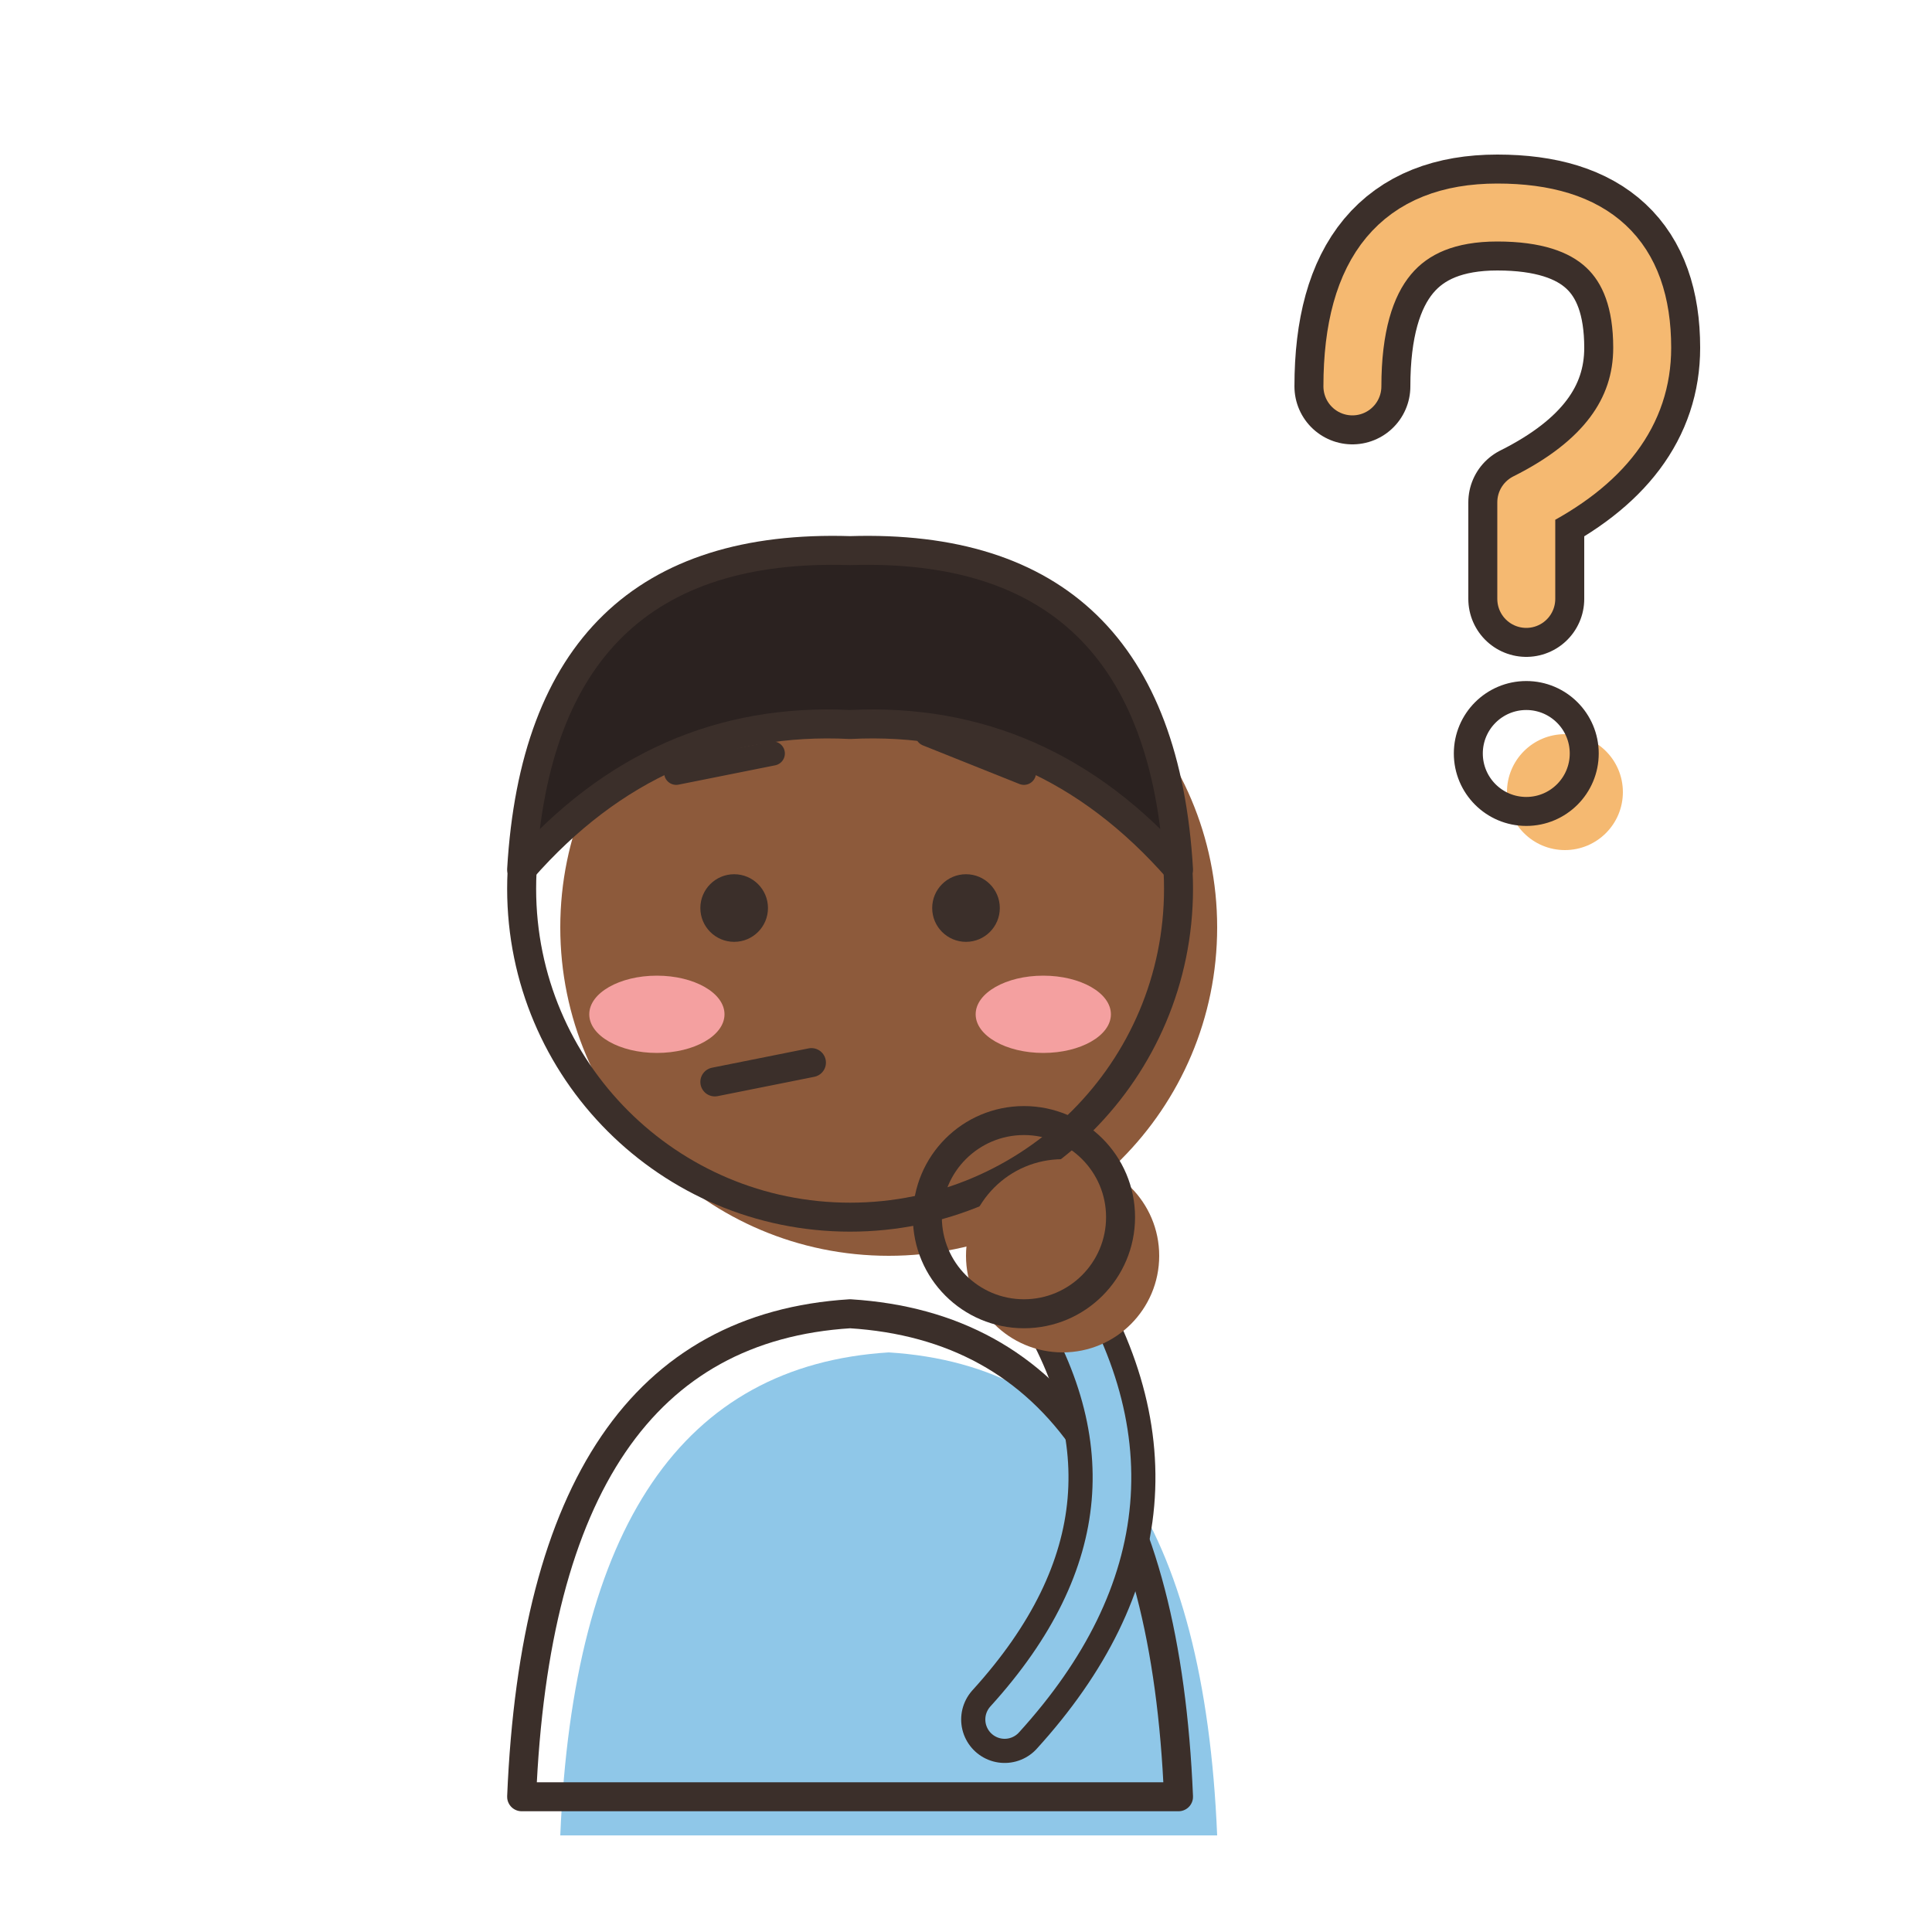
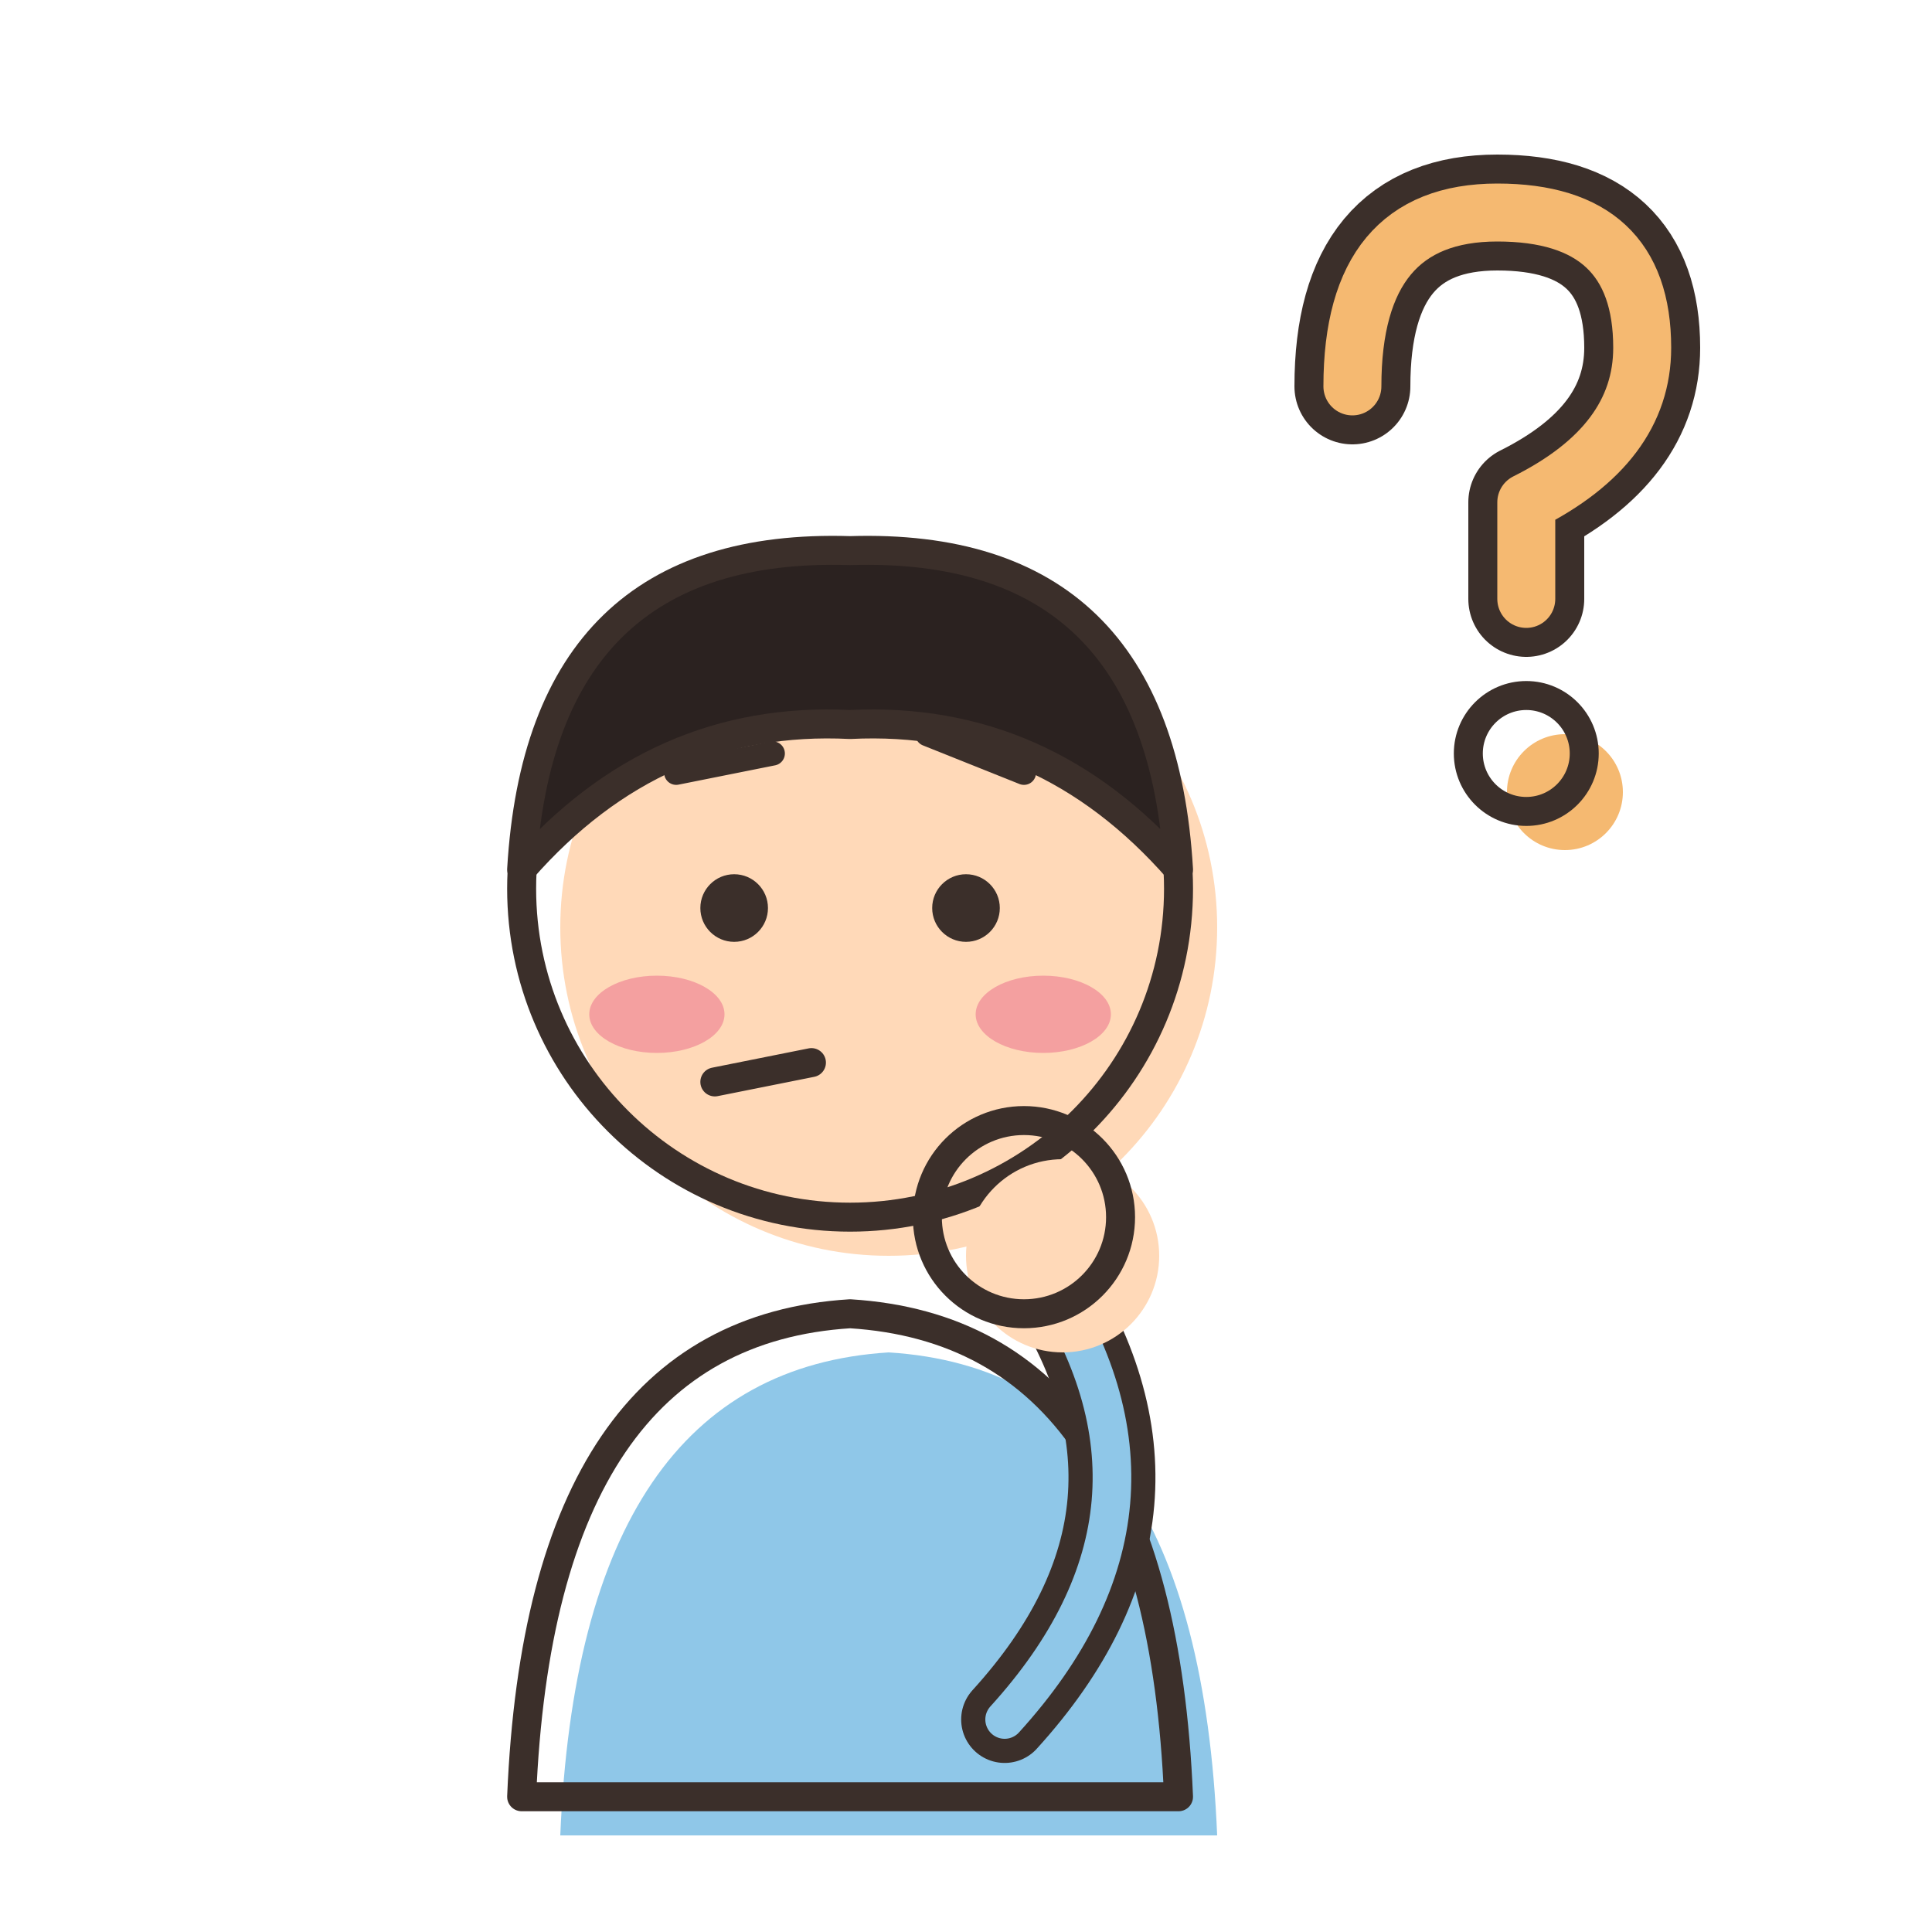
<svg xmlns="http://www.w3.org/2000/svg" viewBox="0 0 200 200" width="1000" height="1000">
  <g stroke="#3b2f2a" stroke-width="3" stroke-linecap="round" stroke-linejoin="round">
    <g transform="translate(4 4)">
      <path d="M54 186 Q56 138 88 136 Q120 138 122 186Z" fill="#8fc7e8" stroke="none" />
    </g>
    <path d="M54 186 Q56 138 88 136 Q120 138 122 186Z" fill="none" />
    <g transform="translate(4 4)">
-       <circle cx="88" cy="92" r="34" fill="#8d5a3b" stroke="none" />
+       <circle cx="88" cy="92" r="34" fill="#ffd9b8" stroke="none" />
    </g>
    <circle cx="88" cy="92" r="34" fill="none" />
    <path d="M54 90 Q56 56 88 57 Q120 56 122 90 Q108 74 88 75 Q68 74 54 90Z" fill="#2b2220" />
    <circle cx="76" cy="94" r="3.5" fill="#3b2f2a" stroke="none" />
    <circle cx="100" cy="94" r="3.5" fill="#3b2f2a" stroke="none" />
    <ellipse cx="68" cy="105" rx="7" ry="4" fill="#f4a0a0" stroke="none" />
    <ellipse cx="108" cy="105" rx="7" ry="4" fill="#f4a0a0" stroke="none" />
    <path d="M74 112 L84 110" fill="none" />
    <path d="M70 80 L80 78 M96 76 L106 80" stroke-width="2.5" fill="none" />
    <path d="M104 178 Q124 156 108 132" stroke-width="9" fill="none" />
    <path d="M104 178 Q124 156 108 132" stroke="#8fc7e8" stroke-width="4" fill="none" />
    <g transform="translate(4 4)">
-       <circle cx="106" cy="126" r="10" fill="#8d5a3b" stroke="none" />
+       <circle cx="106" cy="126" r="10" fill="#ffd9b8" stroke="none" />
    </g>
    <circle cx="106" cy="126" r="10" fill="none" />
    <path d="M140 40 Q140 22 155 22 Q170 22 170 36 Q170 46 158 52 L158 62" stroke-width="12" fill="none" />
    <path d="M140 40 Q140 22 155 22 Q170 22 170 36 Q170 46 158 52 L158 62" stroke="#f5b971" stroke-width="6" fill="none" />
    <g transform="translate(4 4)">
      <circle cx="158" cy="78" r="6" fill="#f5b971" stroke="none" />
    </g>
    <circle cx="158" cy="78" r="6" fill="none" />
  </g>
</svg>
